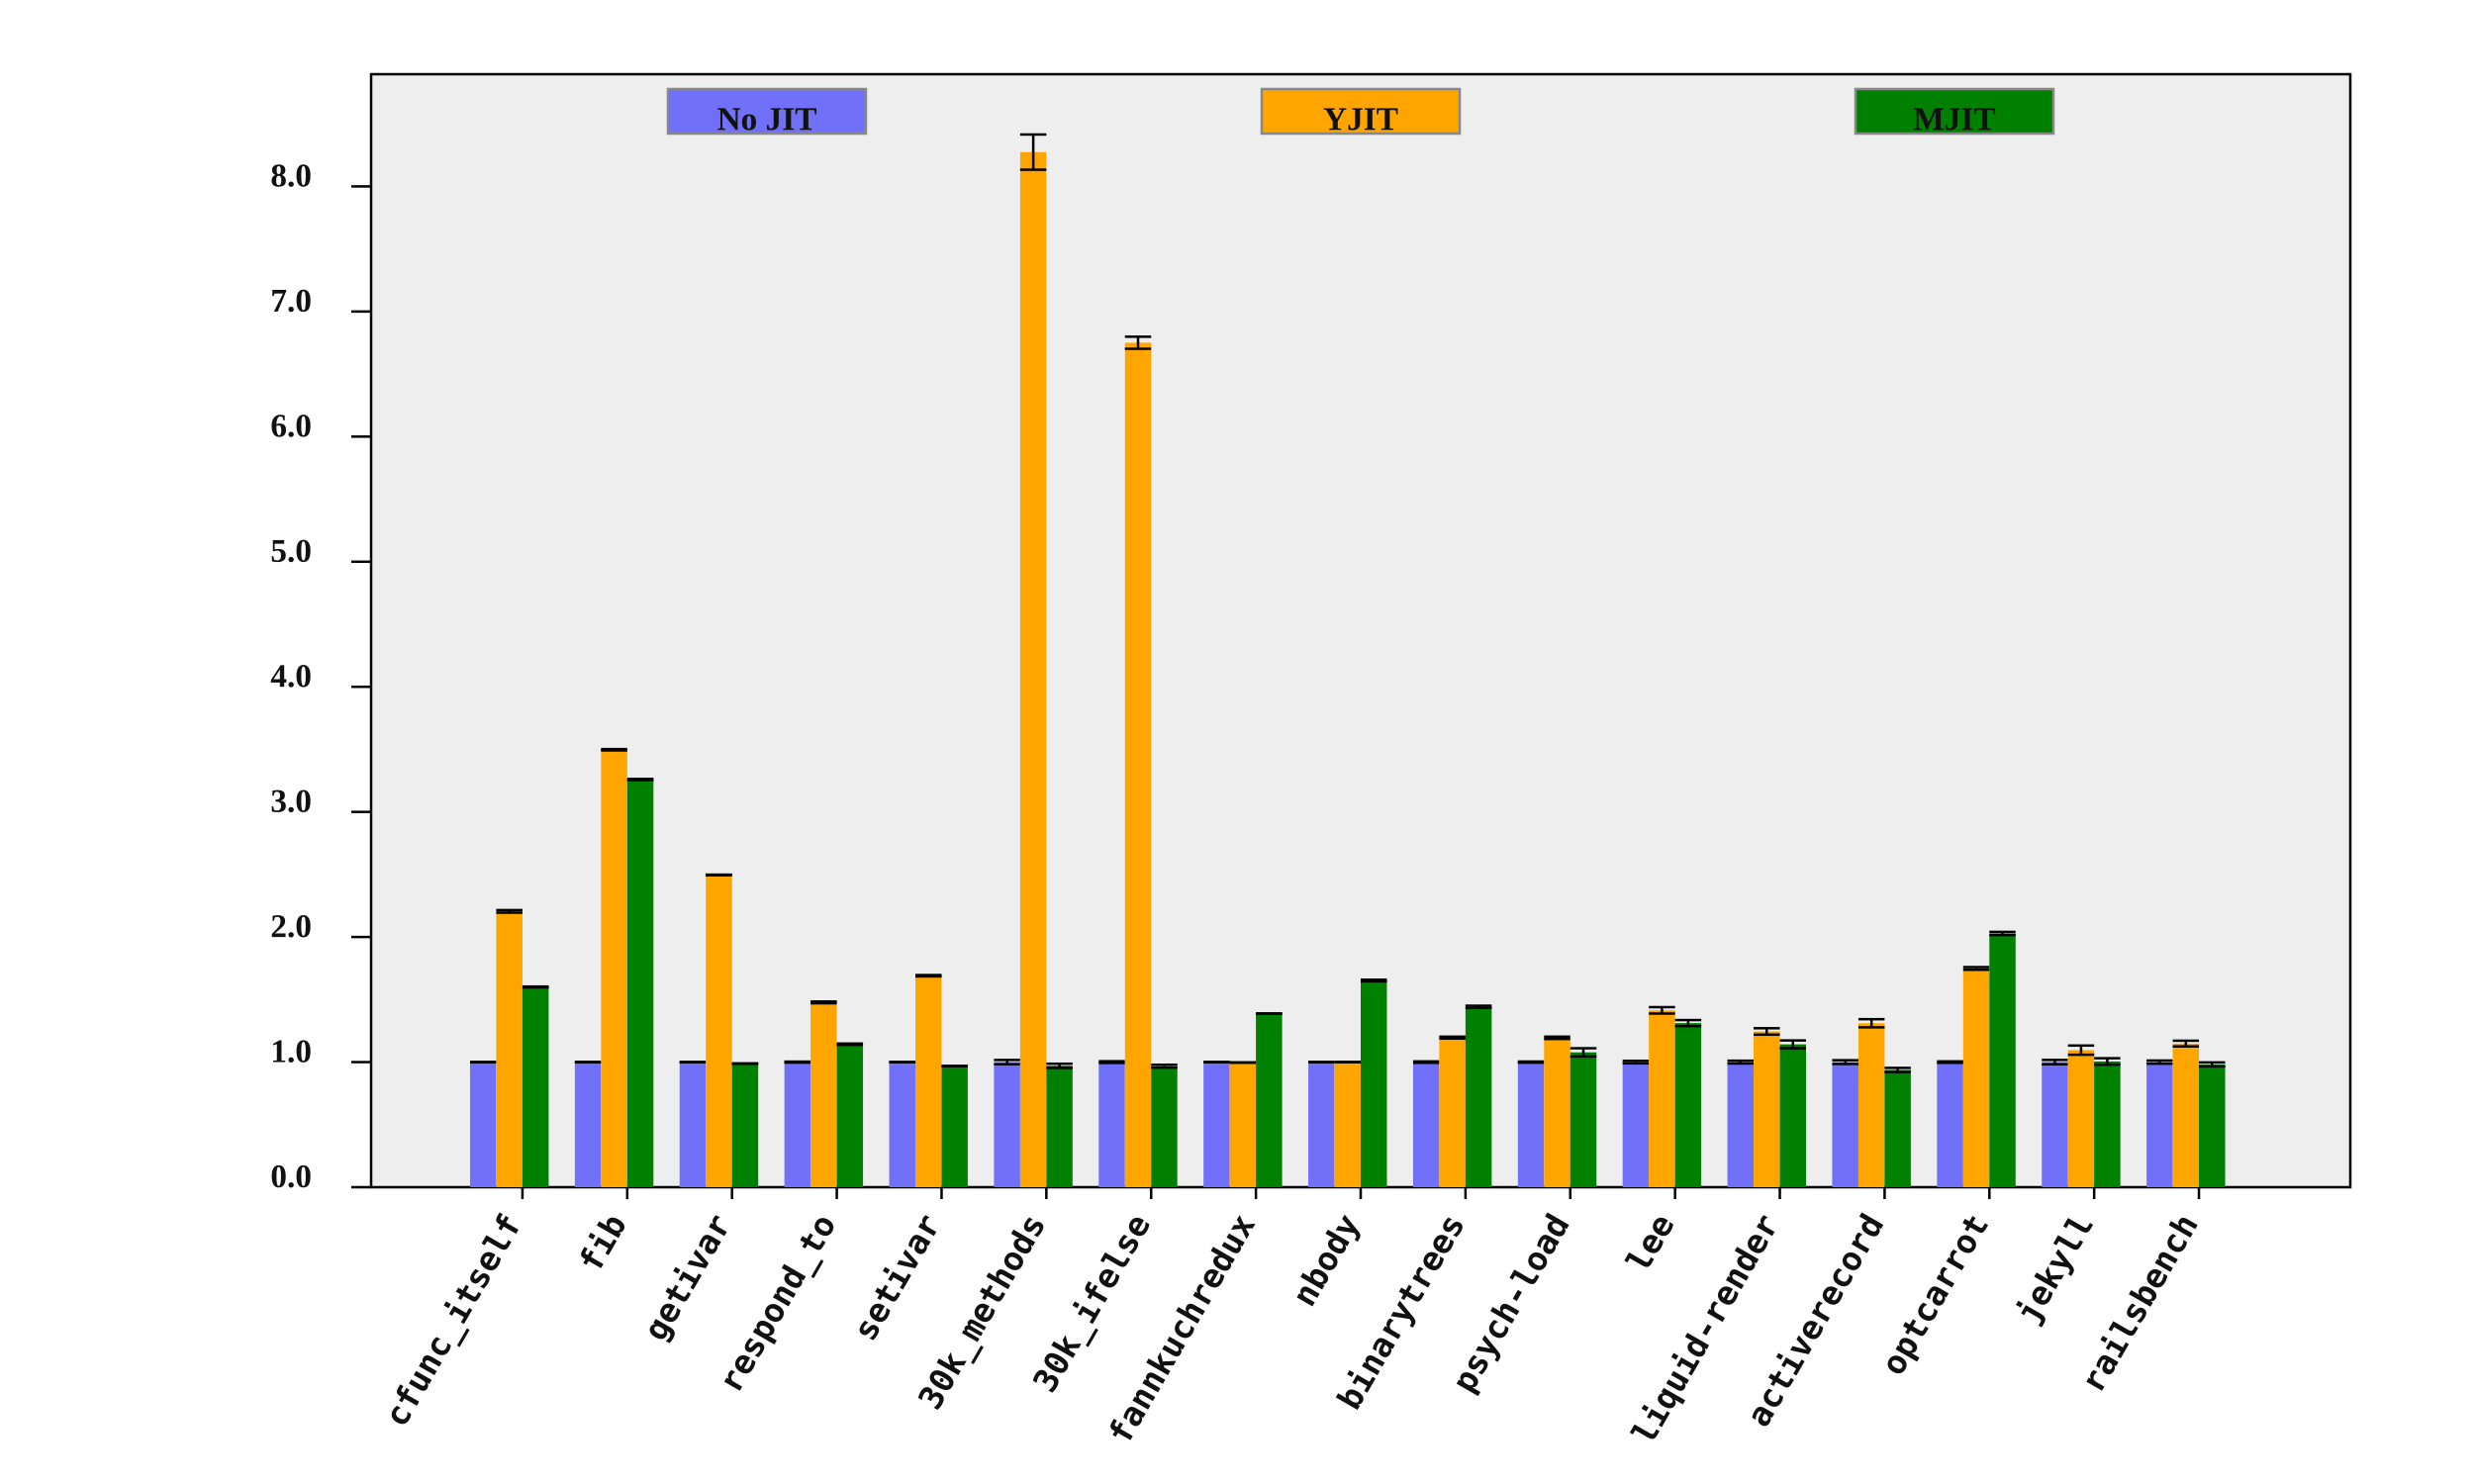
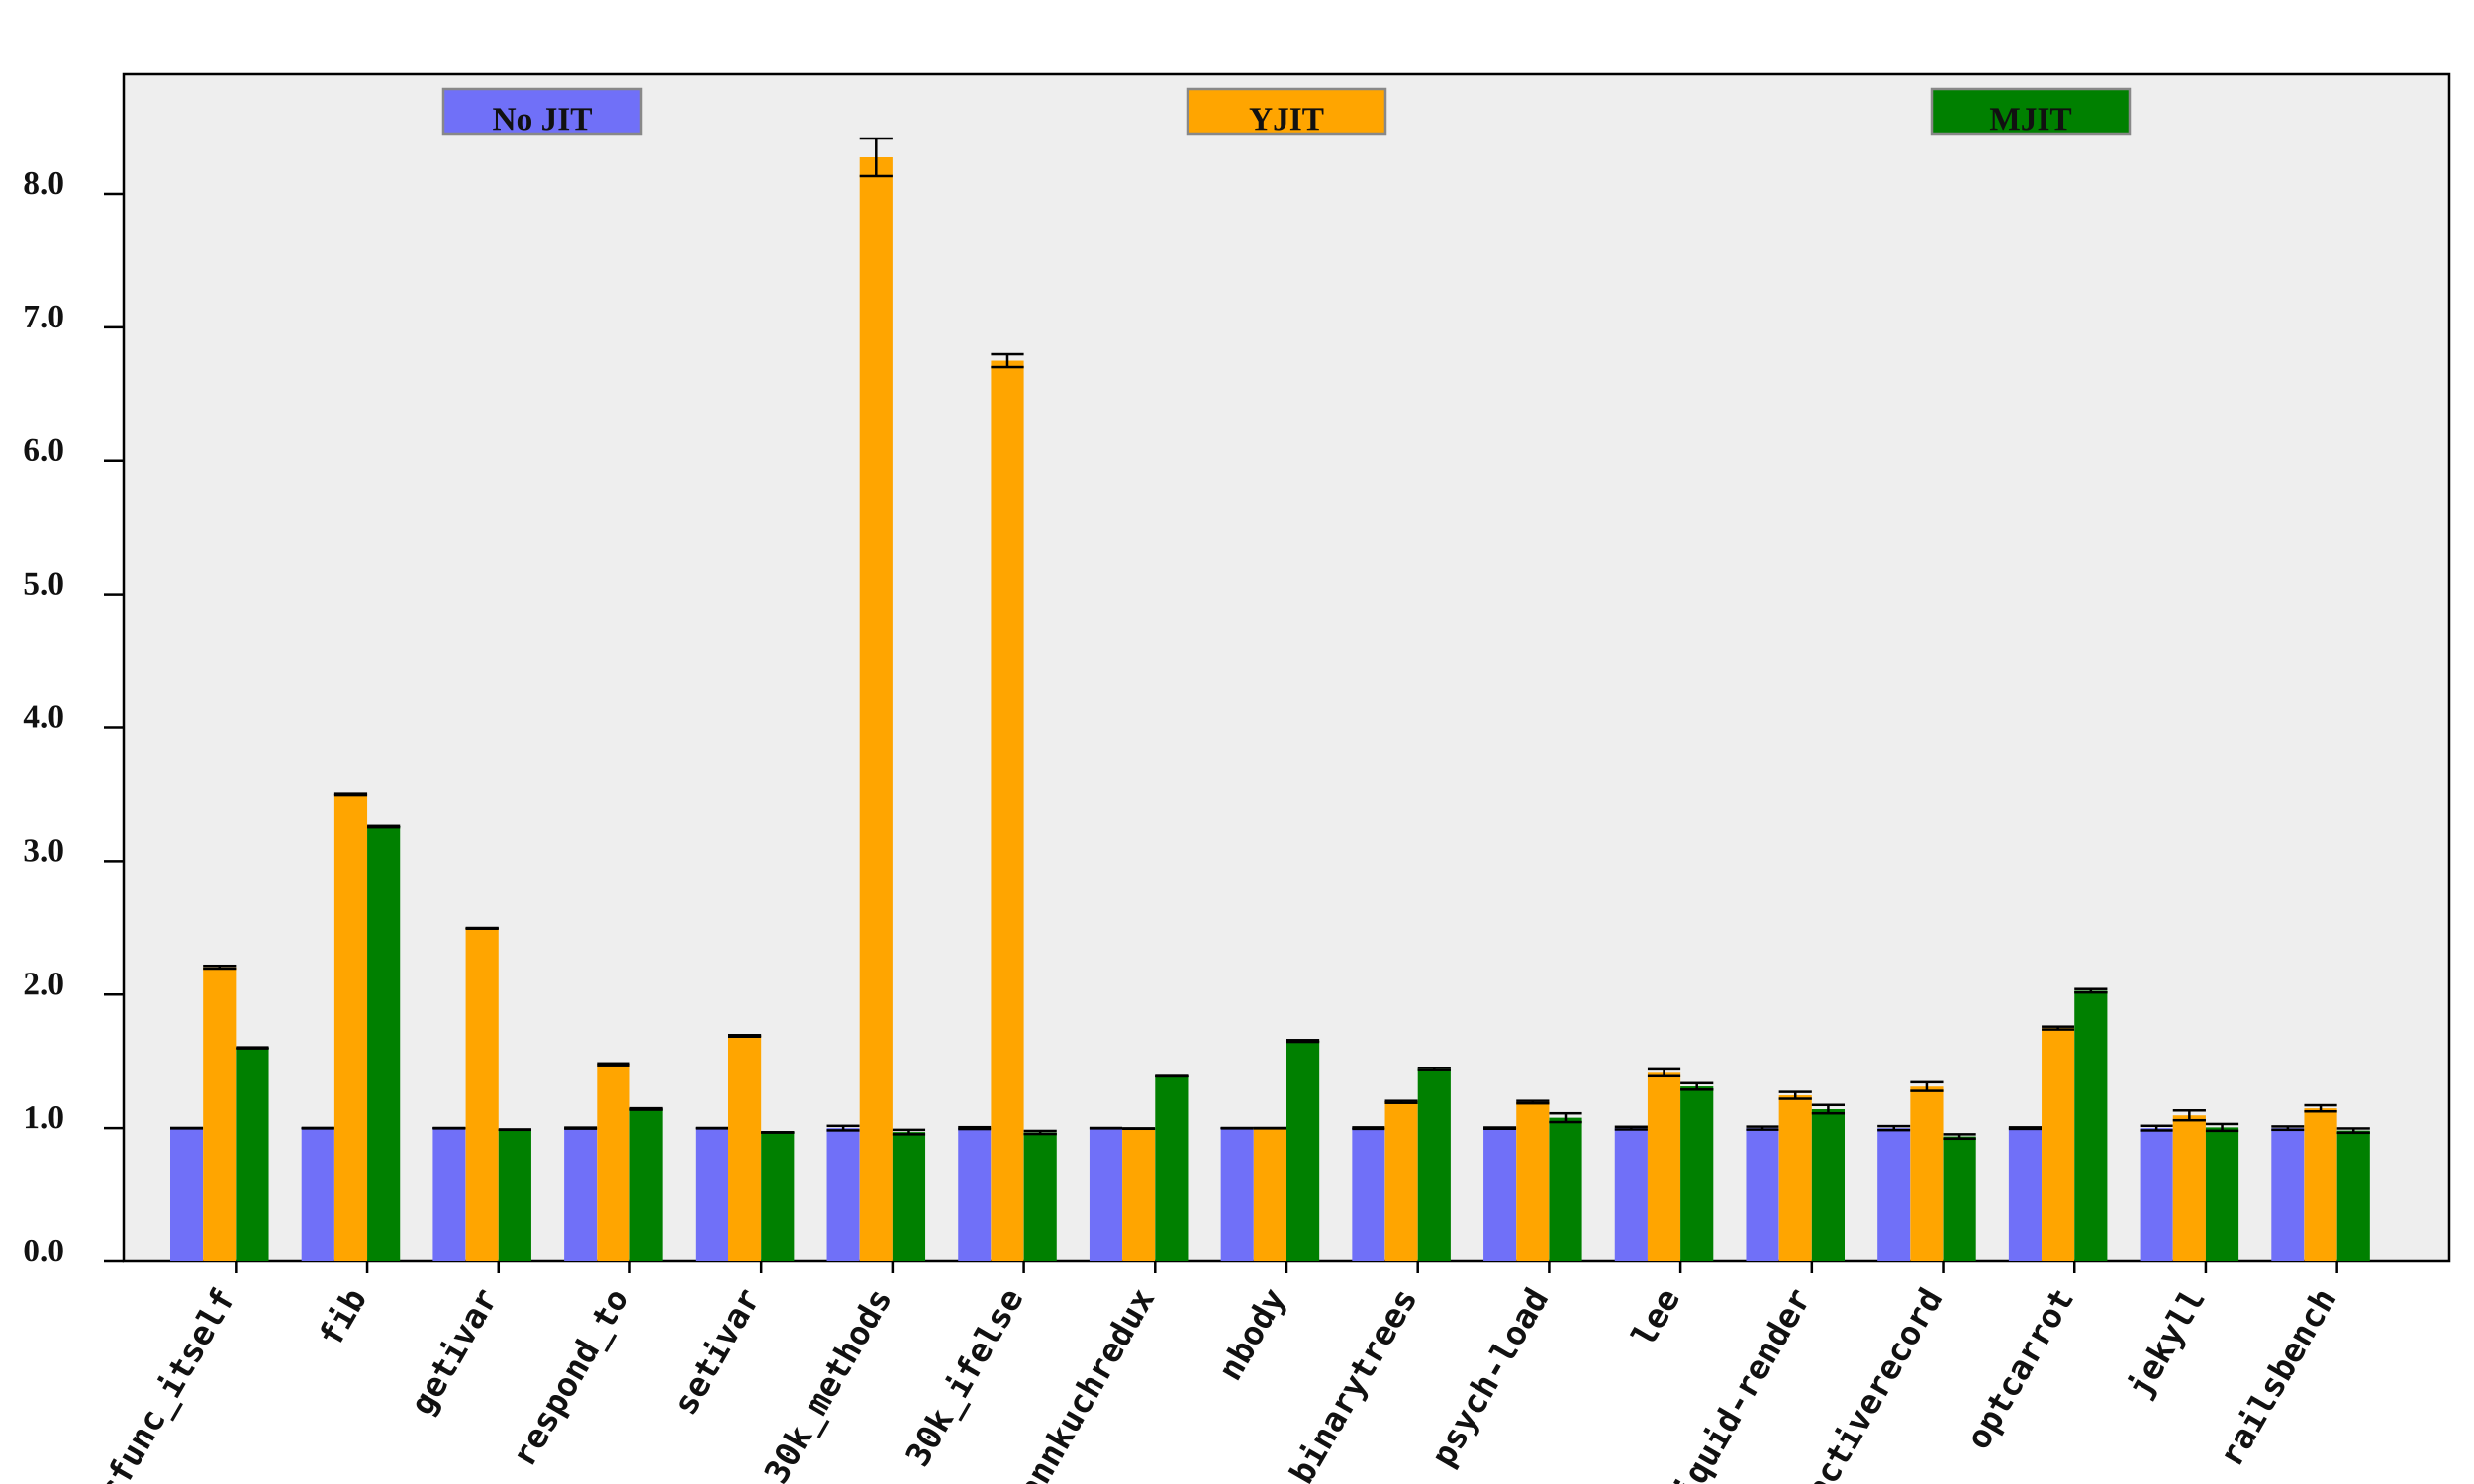
<svg xmlns="http://www.w3.org/2000/svg" viewBox="0 0 1000 600" width="100%" height="100%">
-   <rect x="150.0" y="30.0" width="800" height="450.0" stroke="#000" fill="#EEE" />
-   <line x1="142.0" y1="480.0" x2="150.0" y2="480.0" stroke="#000" />
-   <text x="126.0" y="480.0" text-anchor="end" font-weight="bold" font-size="small" fill="#111">
+   <rect x="50.0" y="30.0" width="940.0" height="480" stroke="#000" fill="#EEE" />
+   <line x1="42.0" y1="510" x2="50.0" y2="510" stroke="#000" />
+   <text x="26" y="510" text-anchor="end" font-weight="bold" font-size="small" fill="#111">
0.0
</text>
-   <line x1="142.0" y1="429.421" x2="150.0" y2="429.421" stroke="#000" />
-   <text x="126.0" y="429.421" text-anchor="end" font-weight="bold" font-size="small" fill="#111">
+   <line x1="42.0" y1="456.049" x2="50.0" y2="456.049" stroke="#000" />
+   <text x="26" y="456.049" text-anchor="end" font-weight="bold" font-size="small" fill="#111">
1.0
</text>
-   <line x1="142.0" y1="378.842" x2="150.0" y2="378.842" stroke="#000" />
-   <text x="126.0" y="378.842" text-anchor="end" font-weight="bold" font-size="small" fill="#111">
+   <line x1="42.0" y1="402.098" x2="50.0" y2="402.098" stroke="#000" />
+   <text x="26" y="402.098" text-anchor="end" font-weight="bold" font-size="small" fill="#111">
2.0
</text>
-   <line x1="142.0" y1="328.263" x2="150.0" y2="328.263" stroke="#000" />
-   <text x="126.0" y="328.263" text-anchor="end" font-weight="bold" font-size="small" fill="#111">
+   <line x1="42.0" y1="348.148" x2="50.0" y2="348.148" stroke="#000" />
+   <text x="26" y="348.148" text-anchor="end" font-weight="bold" font-size="small" fill="#111">
3.0
</text>
-   <line x1="142.0" y1="277.685" x2="150.0" y2="277.685" stroke="#000" />
-   <text x="126.0" y="277.685" text-anchor="end" font-weight="bold" font-size="small" fill="#111">
+   <line x1="42.0" y1="294.197" x2="50.0" y2="294.197" stroke="#000" />
+   <text x="26" y="294.197" text-anchor="end" font-weight="bold" font-size="small" fill="#111">
4.0
</text>
-   <line x1="142.0" y1="227.106" x2="150.0" y2="227.106" stroke="#000" />
-   <text x="126.0" y="227.106" text-anchor="end" font-weight="bold" font-size="small" fill="#111">
+   <line x1="42.0" y1="240.246" x2="50.0" y2="240.246" stroke="#000" />
+   <text x="26" y="240.246" text-anchor="end" font-weight="bold" font-size="small" fill="#111">
5.0
</text>
-   <line x1="142.0" y1="176.527" x2="150.0" y2="176.527" stroke="#000" />
-   <text x="126.0" y="176.527" text-anchor="end" font-weight="bold" font-size="small" fill="#111">
+   <line x1="42.0" y1="186.295" x2="50.0" y2="186.295" stroke="#000" />
+   <text x="26" y="186.295" text-anchor="end" font-weight="bold" font-size="small" fill="#111">
6.0
</text>
-   <line x1="142.0" y1="125.948" x2="150.0" y2="125.948" stroke="#000" />
-   <text x="126.0" y="125.948" text-anchor="end" font-weight="bold" font-size="small" fill="#111">
+   <line x1="42.0" y1="132.345" x2="50.0" y2="132.345" stroke="#000" />
+   <text x="26" y="132.345" text-anchor="end" font-weight="bold" font-size="small" fill="#111">
7.0
</text>
-   <line x1="142.0" y1="75.369" x2="150.0" y2="75.369" stroke="#000" />
-   <text x="126.0" y="75.369" text-anchor="end" font-weight="bold" font-size="small" fill="#111">
+   <line x1="42.0" y1="78.394" x2="50.0" y2="78.394" stroke="#000" />
+   <text x="26" y="78.394" text-anchor="end" font-weight="bold" font-size="small" fill="#111">
8.0
</text>
-   <rect x="270.0" y="36" width="80.0" height="18.0" fill="#7070f8" stroke="#888" />
-   <text x="310.0" y="52.5" font-size="small" text-anchor="middle" font-weight="bold" fill="#111">
+   <rect x="179.2" y="36" width="80.0" height="18.0" fill="#7070f8" stroke="#888" />
+   <text x="219.2" y="52.5" font-size="small" text-anchor="middle" font-weight="bold" fill="#111">
No JIT
</text>
-   <rect x="510.0" y="36" width="80.0" height="18.0" fill="orange" stroke="#888" />
-   <text x="550.0" y="52.5" font-size="small" text-anchor="middle" font-weight="bold" fill="#111">
+   <rect x="480" y="36" width="80.0" height="18.0" fill="orange" stroke="#888" />
+   <text x="520" y="52.5" font-size="small" text-anchor="middle" font-weight="bold" fill="#111">
YJIT
</text>
-   <rect x="750.0" y="36" width="80.0" height="18.0" fill="green" stroke="#888" />
-   <text x="790.0" y="52.5" font-size="small" text-anchor="middle" font-weight="bold" fill="#111">
+   <rect x="780.8" y="36" width="80.0" height="18.0" fill="green" stroke="#888" />
+   <text x="820.8" y="52.5" font-size="small" text-anchor="middle" font-weight="bold" fill="#111">
MJIT
</text>
-   <rect x="190.0" y="429.421" width="10.588" height="50.579" fill="#7070f8" />
-   <line x1="190.0" y1="429.361" x2="200.588" y2="429.361" stroke="#000" />
-   <line x1="190.0" y1="429.481" x2="200.588" y2="429.481" stroke="#000" />
-   <line x1="195.294" y1="429.361" x2="195.294" y2="429.481" stroke="#000" />
-   <rect x="200.588" y="368.477" width="10.588" height="111.523" fill="orange" />
-   <line x1="200.588" y1="367.96" x2="211.176" y2="367.96" stroke="#000" />
-   <line x1="200.588" y1="368.993" x2="211.176" y2="368.993" stroke="#000" />
-   <line x1="205.882" y1="367.96" x2="205.882" y2="368.993" stroke="#000" />
-   <rect x="211.176" y="399.053" width="10.588" height="80.947" fill="green" />
-   <line x1="211.176" y1="398.864" x2="221.765" y2="398.864" stroke="#000" />
-   <line x1="211.176" y1="399.241" x2="221.765" y2="399.241" stroke="#000" />
-   <line x1="216.471" y1="398.864" x2="216.471" y2="399.241" stroke="#000" />
-   <line x1="211.176" y1="480.0" x2="211.176" y2="484.8" stroke="#000" />
-   <text x="211.176" y="494.4" fill="#111" font-size="small" font-family="monospace" font-weight="bold" text-anchor="end" transform="rotate(-60, 211.1765, 494.4)">
+   <rect x="68.8" y="456.049" width="13.271" height="53.951" fill="#7070f8" />
+   <line x1="68.8" y1="455.985" x2="82.071" y2="455.985" stroke="#000" />
+   <line x1="68.8" y1="456.114" x2="82.071" y2="456.114" stroke="#000" />
+   <line x1="75.435" y1="455.985" x2="75.435" y2="456.114" stroke="#000" />
+   <rect x="82.071" y="391.042" width="13.271" height="118.958" fill="orange" />
+   <line x1="82.071" y1="390.491" x2="95.341" y2="390.491" stroke="#000" />
+   <line x1="82.071" y1="391.593" x2="95.341" y2="391.593" stroke="#000" />
+   <line x1="88.706" y1="390.491" x2="88.706" y2="391.593" stroke="#000" />
+   <rect x="95.341" y="423.656" width="13.271" height="86.344" fill="green" />
+   <line x1="95.341" y1="423.455" x2="108.612" y2="423.455" stroke="#000" />
+   <line x1="95.341" y1="423.857" x2="108.612" y2="423.857" stroke="#000" />
+   <line x1="101.976" y1="423.455" x2="101.976" y2="423.857" stroke="#000" />
+   <line x1="95.341" y1="510.0" x2="95.341" y2="514.8" stroke="#000" />
+   <text x="95.341" y="524.4" fill="#111" font-size="small" font-family="monospace" font-weight="bold" text-anchor="end" transform="rotate(-60, 95.34118, 524.4)">
cfunc_itself
</text>
-   <rect x="232.353" y="429.421" width="10.588" height="50.579" fill="#7070f8" />
-   <line x1="232.353" y1="429.345" x2="242.941" y2="429.345" stroke="#000" />
-   <line x1="232.353" y1="429.497" x2="242.941" y2="429.497" stroke="#000" />
-   <line x1="237.647" y1="429.345" x2="237.647" y2="429.497" stroke="#000" />
-   <rect x="242.941" y="303.136" width="10.588" height="176.864" fill="orange" />
-   <line x1="242.941" y1="302.864" x2="253.529" y2="302.864" stroke="#000" />
-   <line x1="242.941" y1="303.408" x2="253.529" y2="303.408" stroke="#000" />
-   <line x1="248.235" y1="302.864" x2="248.235" y2="303.408" stroke="#000" />
-   <rect x="253.529" y="315.183" width="10.588" height="164.817" fill="green" />
-   <line x1="253.529" y1="314.931" x2="264.118" y2="314.931" stroke="#000" />
-   <line x1="253.529" y1="315.436" x2="264.118" y2="315.436" stroke="#000" />
-   <line x1="258.824" y1="314.931" x2="258.824" y2="315.436" stroke="#000" />
-   <line x1="253.529" y1="480.0" x2="253.529" y2="484.8" stroke="#000" />
-   <text x="253.529" y="494.4" fill="#111" font-size="small" font-family="monospace" font-weight="bold" text-anchor="end" transform="rotate(-60, 253.5294, 494.4)">
+   <rect x="121.882" y="456.049" width="13.271" height="53.951" fill="#7070f8" />
+   <line x1="121.882" y1="455.968" x2="135.153" y2="455.968" stroke="#000" />
+   <line x1="121.882" y1="456.131" x2="135.153" y2="456.131" stroke="#000" />
+   <line x1="128.518" y1="455.968" x2="128.518" y2="456.131" stroke="#000" />
+   <rect x="135.153" y="321.345" width="13.271" height="188.655" fill="orange" />
+   <line x1="135.153" y1="321.055" x2="148.424" y2="321.055" stroke="#000" />
+   <line x1="135.153" y1="321.635" x2="148.424" y2="321.635" stroke="#000" />
+   <line x1="141.788" y1="321.055" x2="141.788" y2="321.635" stroke="#000" />
+   <rect x="148.424" y="334.196" width="13.271" height="175.804" fill="green" />
+   <line x1="148.424" y1="333.926" x2="161.694" y2="333.926" stroke="#000" />
+   <line x1="148.424" y1="334.465" x2="161.694" y2="334.465" stroke="#000" />
+   <line x1="155.059" y1="333.926" x2="155.059" y2="334.465" stroke="#000" />
+   <line x1="148.424" y1="510.0" x2="148.424" y2="514.8" stroke="#000" />
+   <text x="148.424" y="524.4" fill="#111" font-size="small" font-family="monospace" font-weight="bold" text-anchor="end" transform="rotate(-60, 148.4235, 524.4)">
fib
</text>
-   <rect x="274.706" y="429.421" width="10.588" height="50.579" fill="#7070f8" />
-   <line x1="274.706" y1="429.384" x2="285.294" y2="429.384" stroke="#000" />
-   <line x1="274.706" y1="429.458" x2="285.294" y2="429.458" stroke="#000" />
-   <line x1="280.0" y1="429.384" x2="280.0" y2="429.458" stroke="#000" />
-   <rect x="285.294" y="353.765" width="10.588" height="126.235" fill="orange" />
-   <line x1="285.294" y1="353.634" x2="295.882" y2="353.634" stroke="#000" />
-   <line x1="285.294" y1="353.896" x2="295.882" y2="353.896" stroke="#000" />
-   <line x1="290.588" y1="353.634" x2="290.588" y2="353.896" stroke="#000" />
-   <rect x="295.882" y="430.007" width="10.588" height="49.993" fill="green" />
-   <line x1="295.882" y1="429.964" x2="306.471" y2="429.964" stroke="#000" />
-   <line x1="295.882" y1="430.05" x2="306.471" y2="430.05" stroke="#000" />
-   <line x1="301.176" y1="429.964" x2="301.176" y2="430.05" stroke="#000" />
-   <line x1="295.882" y1="480.0" x2="295.882" y2="484.8" stroke="#000" />
-   <text x="295.882" y="494.4" fill="#111" font-size="small" font-family="monospace" font-weight="bold" text-anchor="end" transform="rotate(-60, 295.8824, 494.4)">
+   <rect x="174.965" y="456.049" width="13.271" height="53.951" fill="#7070f8" />
+   <line x1="174.965" y1="456.009" x2="188.235" y2="456.009" stroke="#000" />
+   <line x1="174.965" y1="456.089" x2="188.235" y2="456.089" stroke="#000" />
+   <line x1="181.6" y1="456.009" x2="181.6" y2="456.089" stroke="#000" />
+   <rect x="188.235" y="375.349" width="13.271" height="134.651" fill="orange" />
+   <line x1="188.235" y1="375.209" x2="201.506" y2="375.209" stroke="#000" />
+   <line x1="188.235" y1="375.49" x2="201.506" y2="375.49" stroke="#000" />
+   <line x1="194.871" y1="375.209" x2="194.871" y2="375.49" stroke="#000" />
+   <rect x="201.506" y="456.674" width="13.271" height="53.326" fill="green" />
+   <line x1="201.506" y1="456.628" x2="214.776" y2="456.628" stroke="#000" />
+   <line x1="201.506" y1="456.72" x2="214.776" y2="456.72" stroke="#000" />
+   <line x1="208.141" y1="456.628" x2="208.141" y2="456.72" stroke="#000" />
+   <line x1="201.506" y1="510.0" x2="201.506" y2="514.8" stroke="#000" />
+   <text x="201.506" y="524.4" fill="#111" font-size="small" font-family="monospace" font-weight="bold" text-anchor="end" transform="rotate(-60, 201.5059, 524.4)">
getivar
</text>
-   <rect x="317.059" y="429.421" width="10.588" height="50.579" fill="#7070f8" />
-   <line x1="317.059" y1="429.226" x2="327.647" y2="429.226" stroke="#000" />
-   <line x1="317.059" y1="429.617" x2="327.647" y2="429.617" stroke="#000" />
-   <line x1="322.353" y1="429.226" x2="322.353" y2="429.617" stroke="#000" />
-   <rect x="327.647" y="405.279" width="10.588" height="74.721" fill="orange" />
-   <line x1="327.647" y1="404.927" x2="338.235" y2="404.927" stroke="#000" />
-   <line x1="327.647" y1="405.631" x2="338.235" y2="405.631" stroke="#000" />
-   <line x1="332.941" y1="404.927" x2="332.941" y2="405.631" stroke="#000" />
-   <rect x="338.235" y="422.19" width="10.588" height="57.81" fill="green" />
-   <line x1="338.235" y1="421.921" x2="348.824" y2="421.921" stroke="#000" />
-   <line x1="338.235" y1="422.459" x2="348.824" y2="422.459" stroke="#000" />
-   <line x1="343.529" y1="421.921" x2="343.529" y2="422.459" stroke="#000" />
-   <line x1="338.235" y1="480.0" x2="338.235" y2="484.8" stroke="#000" />
-   <text x="338.235" y="494.4" fill="#111" font-size="small" font-family="monospace" font-weight="bold" text-anchor="end" transform="rotate(-60, 338.2353, 494.4)">
+   <rect x="228.047" y="456.049" width="13.271" height="53.951" fill="#7070f8" />
+   <line x1="228.047" y1="455.841" x2="241.318" y2="455.841" stroke="#000" />
+   <line x1="228.047" y1="456.258" x2="241.318" y2="456.258" stroke="#000" />
+   <line x1="234.682" y1="455.841" x2="234.682" y2="456.258" stroke="#000" />
+   <rect x="241.318" y="430.298" width="13.271" height="79.702" fill="orange" />
+   <line x1="241.318" y1="429.922" x2="254.588" y2="429.922" stroke="#000" />
+   <line x1="241.318" y1="430.674" x2="254.588" y2="430.674" stroke="#000" />
+   <line x1="247.953" y1="429.922" x2="247.953" y2="430.674" stroke="#000" />
+   <rect x="254.588" y="448.336" width="13.271" height="61.664" fill="green" />
+   <line x1="254.588" y1="448.049" x2="267.859" y2="448.049" stroke="#000" />
+   <line x1="254.588" y1="448.623" x2="267.859" y2="448.623" stroke="#000" />
+   <line x1="261.224" y1="448.049" x2="261.224" y2="448.623" stroke="#000" />
+   <line x1="254.588" y1="510.0" x2="254.588" y2="514.8" stroke="#000" />
+   <text x="254.588" y="524.4" fill="#111" font-size="small" font-family="monospace" font-weight="bold" text-anchor="end" transform="rotate(-60, 254.5882, 524.4)">
respond_to
</text>
-   <rect x="359.412" y="429.421" width="10.588" height="50.579" fill="#7070f8" />
-   <line x1="359.412" y1="429.385" x2="370" y2="429.385" stroke="#000" />
-   <line x1="359.412" y1="429.458" x2="370" y2="429.458" stroke="#000" />
-   <line x1="364.706" y1="429.385" x2="364.706" y2="429.458" stroke="#000" />
-   <rect x="370" y="394.501" width="10.588" height="85.499" fill="orange" />
-   <line x1="370" y1="394.223" x2="380.588" y2="394.223" stroke="#000" />
-   <line x1="370" y1="394.778" x2="380.588" y2="394.778" stroke="#000" />
-   <line x1="375.294" y1="394.223" x2="375.294" y2="394.778" stroke="#000" />
-   <rect x="380.588" y="431.033" width="10.588" height="48.967" fill="green" />
-   <line x1="380.588" y1="430.984" x2="391.176" y2="430.984" stroke="#000" />
-   <line x1="380.588" y1="431.082" x2="391.176" y2="431.082" stroke="#000" />
-   <line x1="385.882" y1="430.984" x2="385.882" y2="431.082" stroke="#000" />
-   <line x1="380.588" y1="480.0" x2="380.588" y2="484.8" stroke="#000" />
-   <text x="380.588" y="494.4" fill="#111" font-size="small" font-family="monospace" font-weight="bold" text-anchor="end" transform="rotate(-60, 380.5882, 494.4)">
+   <rect x="281.129" y="456.049" width="13.271" height="53.951" fill="#7070f8" />
+   <line x1="281.129" y1="456.01" x2="294.4" y2="456.01" stroke="#000" />
+   <line x1="281.129" y1="456.088" x2="294.4" y2="456.088" stroke="#000" />
+   <line x1="287.765" y1="456.01" x2="287.765" y2="456.088" stroke="#000" />
+   <rect x="294.4" y="418.801" width="13.271" height="91.199" fill="orange" />
+   <line x1="294.4" y1="418.505" x2="307.671" y2="418.505" stroke="#000" />
+   <line x1="294.4" y1="419.097" x2="307.671" y2="419.097" stroke="#000" />
+   <line x1="301.035" y1="418.505" x2="301.035" y2="419.097" stroke="#000" />
+   <rect x="307.671" y="457.769" width="13.271" height="52.231" fill="green" />
+   <line x1="307.671" y1="457.717" x2="320.941" y2="457.717" stroke="#000" />
+   <line x1="307.671" y1="457.821" x2="320.941" y2="457.821" stroke="#000" />
+   <line x1="314.306" y1="457.717" x2="314.306" y2="457.821" stroke="#000" />
+   <line x1="307.671" y1="510.0" x2="307.671" y2="514.8" stroke="#000" />
+   <text x="307.671" y="524.4" fill="#111" font-size="small" font-family="monospace" font-weight="bold" text-anchor="end" transform="rotate(-60, 307.6706, 524.4)">
setivar
</text>
-   <rect x="401.765" y="429.421" width="10.588" height="50.579" fill="#7070f8" />
-   <line x1="401.765" y1="428.561" x2="412.353" y2="428.561" stroke="#000" />
-   <line x1="401.765" y1="430.281" x2="412.353" y2="430.281" stroke="#000" />
-   <line x1="407.059" y1="428.561" x2="407.059" y2="430.281" stroke="#000" />
-   <rect x="412.353" y="61.5" width="10.588" height="418.5" fill="orange" />
-   <line x1="412.353" y1="54.382" x2="422.941" y2="54.382" stroke="#000" />
-   <line x1="412.353" y1="68.618" x2="422.941" y2="68.618" stroke="#000" />
-   <line x1="417.647" y1="54.382" x2="417.647" y2="68.618" stroke="#000" />
-   <rect x="422.941" y="430.921" width="10.588" height="49.079" fill="green" />
-   <line x1="422.941" y1="430.083" x2="433.529" y2="430.083" stroke="#000" />
-   <line x1="422.941" y1="431.758" x2="433.529" y2="431.758" stroke="#000" />
-   <line x1="428.235" y1="430.083" x2="428.235" y2="431.758" stroke="#000" />
-   <line x1="422.941" y1="480.0" x2="422.941" y2="484.8" stroke="#000" />
-   <text x="422.941" y="494.4" fill="#111" font-size="small" font-family="monospace" font-weight="bold" text-anchor="end" transform="rotate(-60, 422.9412, 494.4)">
+   <rect x="334.212" y="456.049" width="13.271" height="53.951" fill="#7070f8" />
+   <line x1="334.212" y1="455.132" x2="347.482" y2="455.132" stroke="#000" />
+   <line x1="334.212" y1="456.967" x2="347.482" y2="456.967" stroke="#000" />
+   <line x1="340.847" y1="455.132" x2="340.847" y2="456.967" stroke="#000" />
+   <rect x="347.482" y="63.6" width="13.271" height="446.4" fill="orange" />
+   <line x1="347.482" y1="56.007" x2="360.753" y2="56.007" stroke="#000" />
+   <line x1="347.482" y1="71.193" x2="360.753" y2="71.193" stroke="#000" />
+   <line x1="354.118" y1="56.007" x2="354.118" y2="71.193" stroke="#000" />
+   <rect x="360.753" y="457.649" width="13.271" height="52.351" fill="green" />
+   <line x1="360.753" y1="456.755" x2="374.024" y2="456.755" stroke="#000" />
+   <line x1="360.753" y1="458.542" x2="374.024" y2="458.542" stroke="#000" />
+   <line x1="367.388" y1="456.755" x2="367.388" y2="458.542" stroke="#000" />
+   <line x1="360.753" y1="510.0" x2="360.753" y2="514.8" stroke="#000" />
+   <text x="360.753" y="524.4" fill="#111" font-size="small" font-family="monospace" font-weight="bold" text-anchor="end" transform="rotate(-60, 360.7529, 524.4)">
30k_methods
</text>
-   <rect x="444.118" y="429.421" width="10.588" height="50.579" fill="#7070f8" />
-   <line x1="444.118" y1="429.073" x2="454.706" y2="429.073" stroke="#000" />
-   <line x1="444.118" y1="429.77" x2="454.706" y2="429.77" stroke="#000" />
-   <line x1="449.412" y1="429.073" x2="449.412" y2="429.77" stroke="#000" />
-   <rect x="454.706" y="138.579" width="10.588" height="341.421" fill="orange" />
-   <line x1="454.706" y1="136.14" x2="465.294" y2="136.14" stroke="#000" />
-   <line x1="454.706" y1="141.017" x2="465.294" y2="141.017" stroke="#000" />
-   <line x1="460" y1="136.14" x2="460" y2="141.017" stroke="#000" />
-   <rect x="465.294" y="431.07" width="10.588" height="48.93" fill="green" />
-   <line x1="465.294" y1="430.492" x2="475.882" y2="430.492" stroke="#000" />
-   <line x1="465.294" y1="431.649" x2="475.882" y2="431.649" stroke="#000" />
-   <line x1="470.588" y1="430.492" x2="470.588" y2="431.649" stroke="#000" />
-   <line x1="465.294" y1="480.0" x2="465.294" y2="484.8" stroke="#000" />
-   <text x="465.294" y="494.4" fill="#111" font-size="small" font-family="monospace" font-weight="bold" text-anchor="end" transform="rotate(-60, 465.2941, 494.4)">
+   <rect x="387.294" y="456.049" width="13.271" height="53.951" fill="#7070f8" />
+   <line x1="387.294" y1="455.677" x2="400.565" y2="455.677" stroke="#000" />
+   <line x1="387.294" y1="456.421" x2="400.565" y2="456.421" stroke="#000" />
+   <line x1="393.929" y1="455.677" x2="393.929" y2="456.421" stroke="#000" />
+   <rect x="400.565" y="145.817" width="13.271" height="364.183" fill="orange" />
+   <line x1="400.565" y1="143.216" x2="413.835" y2="143.216" stroke="#000" />
+   <line x1="400.565" y1="148.418" x2="413.835" y2="148.418" stroke="#000" />
+   <line x1="407.2" y1="143.216" x2="407.2" y2="148.418" stroke="#000" />
+   <rect x="413.835" y="457.808" width="13.271" height="52.192" fill="green" />
+   <line x1="413.835" y1="457.191" x2="427.106" y2="457.191" stroke="#000" />
+   <line x1="413.835" y1="458.425" x2="427.106" y2="458.425" stroke="#000" />
+   <line x1="420.471" y1="457.191" x2="420.471" y2="458.425" stroke="#000" />
+   <line x1="413.835" y1="510.0" x2="413.835" y2="514.8" stroke="#000" />
+   <text x="413.835" y="524.4" fill="#111" font-size="small" font-family="monospace" font-weight="bold" text-anchor="end" transform="rotate(-60, 413.8353, 524.4)">
30k_ifelse
</text>
-   <rect x="486.471" y="429.421" width="10.588" height="50.579" fill="#7070f8" />
-   <line x1="486.471" y1="429.389" x2="497.059" y2="429.389" stroke="#000" />
-   <line x1="486.471" y1="429.453" x2="497.059" y2="429.453" stroke="#000" />
-   <line x1="491.765" y1="429.389" x2="491.765" y2="429.453" stroke="#000" />
-   <rect x="497.059" y="429.601" width="10.588" height="50.399" fill="orange" />
-   <line x1="497.059" y1="429.542" x2="507.647" y2="429.542" stroke="#000" />
-   <line x1="497.059" y1="429.66" x2="507.647" y2="429.66" stroke="#000" />
-   <line x1="502.353" y1="429.542" x2="502.353" y2="429.66" stroke="#000" />
-   <rect x="507.647" y="409.806" width="10.588" height="70.194" fill="green" />
-   <line x1="507.647" y1="409.752" x2="518.235" y2="409.752" stroke="#000" />
-   <line x1="507.647" y1="409.859" x2="518.235" y2="409.859" stroke="#000" />
-   <line x1="512.941" y1="409.752" x2="512.941" y2="409.859" stroke="#000" />
-   <line x1="507.647" y1="480.0" x2="507.647" y2="484.8" stroke="#000" />
-   <text x="507.647" y="494.4" fill="#111" font-size="small" font-family="monospace" font-weight="bold" text-anchor="end" transform="rotate(-60, 507.6471, 494.4)">
+   <rect x="440.376" y="456.049" width="13.271" height="53.951" fill="#7070f8" />
+   <line x1="440.376" y1="456.015" x2="453.647" y2="456.015" stroke="#000" />
+   <line x1="440.376" y1="456.083" x2="453.647" y2="456.083" stroke="#000" />
+   <line x1="447.012" y1="456.015" x2="447.012" y2="456.083" stroke="#000" />
+   <rect x="453.647" y="456.241" width="13.271" height="53.759" fill="orange" />
+   <line x1="453.647" y1="456.179" x2="466.918" y2="456.179" stroke="#000" />
+   <line x1="453.647" y1="456.304" x2="466.918" y2="456.304" stroke="#000" />
+   <line x1="460.282" y1="456.179" x2="460.282" y2="456.304" stroke="#000" />
+   <rect x="466.918" y="435.126" width="13.271" height="74.874" fill="green" />
+   <line x1="466.918" y1="435.069" x2="480.188" y2="435.069" stroke="#000" />
+   <line x1="466.918" y1="435.183" x2="480.188" y2="435.183" stroke="#000" />
+   <line x1="473.553" y1="435.069" x2="473.553" y2="435.183" stroke="#000" />
+   <line x1="466.918" y1="510.0" x2="466.918" y2="514.8" stroke="#000" />
+   <text x="466.918" y="524.4" fill="#111" font-size="small" font-family="monospace" font-weight="bold" text-anchor="end" transform="rotate(-60, 466.9176, 524.4)">
fannkuchredux
</text>
-   <rect x="528.824" y="429.421" width="10.588" height="50.579" fill="#7070f8" />
-   <line x1="528.824" y1="429.413" x2="539.412" y2="429.413" stroke="#000" />
-   <line x1="528.824" y1="429.43" x2="539.412" y2="429.43" stroke="#000" />
-   <line x1="534.118" y1="429.413" x2="534.118" y2="429.43" stroke="#000" />
-   <rect x="539.412" y="429.419" width="10.588" height="50.581" fill="orange" />
-   <line x1="539.412" y1="429.401" x2="550.0" y2="429.401" stroke="#000" />
-   <line x1="539.412" y1="429.436" x2="550.0" y2="429.436" stroke="#000" />
-   <line x1="544.706" y1="429.401" x2="544.706" y2="429.436" stroke="#000" />
-   <rect x="550" y="396.433" width="10.588" height="83.567" fill="green" />
-   <line x1="550" y1="396.104" x2="560.588" y2="396.104" stroke="#000" />
-   <line x1="550" y1="396.762" x2="560.588" y2="396.762" stroke="#000" />
-   <line x1="555.294" y1="396.104" x2="555.294" y2="396.762" stroke="#000" />
-   <line x1="550" y1="480.0" x2="550" y2="484.8" stroke="#000" />
-   <text x="550" y="494.4" fill="#111" font-size="small" font-family="monospace" font-weight="bold" text-anchor="end" transform="rotate(-60, 550, 494.4)">
+   <rect x="493.459" y="456.049" width="13.271" height="53.951" fill="#7070f8" />
+   <line x1="493.459" y1="456.04" x2="506.729" y2="456.04" stroke="#000" />
+   <line x1="493.459" y1="456.058" x2="506.729" y2="456.058" stroke="#000" />
+   <line x1="500.094" y1="456.04" x2="500.094" y2="456.058" stroke="#000" />
+   <rect x="506.729" y="456.046" width="13.271" height="53.954" fill="orange" />
+   <line x1="506.729" y1="456.028" x2="520.0" y2="456.028" stroke="#000" />
+   <line x1="506.729" y1="456.065" x2="520.0" y2="456.065" stroke="#000" />
+   <line x1="513.365" y1="456.028" x2="513.365" y2="456.065" stroke="#000" />
+   <rect x="520" y="420.862" width="13.271" height="89.138" fill="green" />
+   <line x1="520" y1="420.511" x2="533.271" y2="420.511" stroke="#000" />
+   <line x1="520" y1="421.213" x2="533.271" y2="421.213" stroke="#000" />
+   <line x1="526.635" y1="420.511" x2="526.635" y2="421.213" stroke="#000" />
+   <line x1="520" y1="510.0" x2="520" y2="514.8" stroke="#000" />
+   <text x="520" y="524.4" fill="#111" font-size="small" font-family="monospace" font-weight="bold" text-anchor="end" transform="rotate(-60, 520, 524.4)">
nbody
</text>
-   <rect x="571.176" y="429.421" width="10.588" height="50.579" fill="#7070f8" />
-   <line x1="571.176" y1="429.138" x2="581.765" y2="429.138" stroke="#000" />
-   <line x1="571.176" y1="429.704" x2="581.765" y2="429.704" stroke="#000" />
-   <line x1="576.471" y1="429.138" x2="576.471" y2="429.704" stroke="#000" />
-   <rect x="581.765" y="419.516" width="10.588" height="60.484" fill="orange" />
-   <line x1="581.765" y1="419.138" x2="592.353" y2="419.138" stroke="#000" />
-   <line x1="581.765" y1="419.894" x2="592.353" y2="419.894" stroke="#000" />
-   <line x1="587.059" y1="419.138" x2="587.059" y2="419.894" stroke="#000" />
-   <rect x="592.353" y="407.062" width="10.588" height="72.938" fill="green" />
-   <line x1="592.353" y1="406.62" x2="602.941" y2="406.62" stroke="#000" />
-   <line x1="592.353" y1="407.504" x2="602.941" y2="407.504" stroke="#000" />
-   <line x1="597.647" y1="406.62" x2="597.647" y2="407.504" stroke="#000" />
-   <line x1="592.353" y1="480.0" x2="592.353" y2="484.8" stroke="#000" />
-   <text x="592.353" y="494.4" fill="#111" font-size="small" font-family="monospace" font-weight="bold" text-anchor="end" transform="rotate(-60, 592.3529, 494.4)">
+   <rect x="546.541" y="456.049" width="13.271" height="53.951" fill="#7070f8" />
+   <line x1="546.541" y1="455.748" x2="559.812" y2="455.748" stroke="#000" />
+   <line x1="546.541" y1="456.351" x2="559.812" y2="456.351" stroke="#000" />
+   <line x1="553.176" y1="455.748" x2="553.176" y2="456.351" stroke="#000" />
+   <rect x="559.812" y="445.484" width="13.271" height="64.516" fill="orange" />
+   <line x1="559.812" y1="445.08" x2="573.082" y2="445.08" stroke="#000" />
+   <line x1="559.812" y1="445.887" x2="573.082" y2="445.887" stroke="#000" />
+   <line x1="566.447" y1="445.08" x2="566.447" y2="445.887" stroke="#000" />
+   <rect x="573.082" y="432.199" width="13.271" height="77.801" fill="green" />
+   <line x1="573.082" y1="431.728" x2="586.353" y2="431.728" stroke="#000" />
+   <line x1="573.082" y1="432.671" x2="586.353" y2="432.671" stroke="#000" />
+   <line x1="579.718" y1="431.728" x2="579.718" y2="432.671" stroke="#000" />
+   <line x1="573.082" y1="510.0" x2="573.082" y2="514.8" stroke="#000" />
+   <text x="573.082" y="524.4" fill="#111" font-size="small" font-family="monospace" font-weight="bold" text-anchor="end" transform="rotate(-60, 573.0824, 524.4)">
binarytrees
</text>
-   <rect x="613.529" y="429.421" width="10.588" height="50.579" fill="#7070f8" />
-   <line x1="613.529" y1="429.189" x2="624.118" y2="429.189" stroke="#000" />
-   <line x1="613.529" y1="429.653" x2="624.118" y2="429.653" stroke="#000" />
-   <line x1="618.824" y1="429.189" x2="618.824" y2="429.653" stroke="#000" />
-   <rect x="624.118" y="419.6" width="10.588" height="60.4" fill="orange" />
-   <line x1="624.118" y1="419.132" x2="634.706" y2="419.132" stroke="#000" />
-   <line x1="624.118" y1="420.068" x2="634.706" y2="420.068" stroke="#000" />
-   <line x1="629.412" y1="419.132" x2="629.412" y2="420.068" stroke="#000" />
-   <rect x="634.706" y="425.482" width="10.588" height="54.518" fill="green" />
-   <line x1="634.706" y1="423.821" x2="645.294" y2="423.821" stroke="#000" />
-   <line x1="634.706" y1="427.142" x2="645.294" y2="427.142" stroke="#000" />
-   <line x1="640" y1="423.821" x2="640" y2="427.142" stroke="#000" />
-   <line x1="634.706" y1="480.0" x2="634.706" y2="484.8" stroke="#000" />
-   <text x="634.706" y="494.4" fill="#111" font-size="small" font-family="monospace" font-weight="bold" text-anchor="end" transform="rotate(-60, 634.7059, 494.4)">
+   <rect x="599.624" y="456.049" width="13.271" height="53.951" fill="#7070f8" />
+   <line x1="599.624" y1="455.802" x2="612.894" y2="455.802" stroke="#000" />
+   <line x1="599.624" y1="456.297" x2="612.894" y2="456.297" stroke="#000" />
+   <line x1="606.259" y1="455.802" x2="606.259" y2="456.297" stroke="#000" />
+   <rect x="612.894" y="445.573" width="13.271" height="64.427" fill="orange" />
+   <line x1="612.894" y1="445.074" x2="626.165" y2="445.074" stroke="#000" />
+   <line x1="612.894" y1="446.073" x2="626.165" y2="446.073" stroke="#000" />
+   <line x1="619.529" y1="445.074" x2="619.529" y2="446.073" stroke="#000" />
+   <rect x="626.165" y="451.847" width="13.271" height="58.153" fill="green" />
+   <line x1="626.165" y1="450.076" x2="639.435" y2="450.076" stroke="#000" />
+   <line x1="626.165" y1="453.618" x2="639.435" y2="453.618" stroke="#000" />
+   <line x1="632.8" y1="450.076" x2="632.8" y2="453.618" stroke="#000" />
+   <line x1="626.165" y1="510.0" x2="626.165" y2="514.8" stroke="#000" />
+   <text x="626.165" y="524.4" fill="#111" font-size="small" font-family="monospace" font-weight="bold" text-anchor="end" transform="rotate(-60, 626.1647, 524.4)">
psych-load
</text>
-   <rect x="655.882" y="429.421" width="10.588" height="50.579" fill="#7070f8" />
-   <line x1="655.882" y1="428.92" x2="666.471" y2="428.92" stroke="#000" />
-   <line x1="655.882" y1="429.922" x2="666.471" y2="429.922" stroke="#000" />
-   <line x1="661.176" y1="428.92" x2="661.176" y2="429.922" stroke="#000" />
-   <rect x="666.471" y="408.497" width="10.588" height="71.503" fill="orange" />
-   <line x1="666.471" y1="407.202" x2="677.059" y2="407.202" stroke="#000" />
-   <line x1="666.471" y1="409.792" x2="677.059" y2="409.792" stroke="#000" />
-   <line x1="671.765" y1="407.202" x2="671.765" y2="409.792" stroke="#000" />
-   <rect x="677.059" y="413.645" width="10.588" height="66.355" fill="green" />
-   <line x1="677.059" y1="412.425" x2="687.647" y2="412.425" stroke="#000" />
-   <line x1="677.059" y1="414.866" x2="687.647" y2="414.866" stroke="#000" />
-   <line x1="682.353" y1="412.425" x2="682.353" y2="414.866" stroke="#000" />
-   <line x1="677.059" y1="480.0" x2="677.059" y2="484.8" stroke="#000" />
-   <text x="677.059" y="494.4" fill="#111" font-size="small" font-family="monospace" font-weight="bold" text-anchor="end" transform="rotate(-60, 677.0588, 494.4)">
+   <rect x="652.706" y="456.049" width="13.271" height="53.951" fill="#7070f8" />
+   <line x1="652.706" y1="455.515" x2="665.976" y2="455.515" stroke="#000" />
+   <line x1="652.706" y1="456.584" x2="665.976" y2="456.584" stroke="#000" />
+   <line x1="659.341" y1="455.515" x2="659.341" y2="456.584" stroke="#000" />
+   <rect x="665.976" y="433.73" width="13.271" height="76.27" fill="orange" />
+   <line x1="665.976" y1="432.349" x2="679.247" y2="432.349" stroke="#000" />
+   <line x1="665.976" y1="435.112" x2="679.247" y2="435.112" stroke="#000" />
+   <line x1="672.612" y1="432.349" x2="672.612" y2="435.112" stroke="#000" />
+   <rect x="679.247" y="439.222" width="13.271" height="70.778" fill="green" />
+   <line x1="679.247" y1="437.92" x2="692.518" y2="437.92" stroke="#000" />
+   <line x1="679.247" y1="440.524" x2="692.518" y2="440.524" stroke="#000" />
+   <line x1="685.882" y1="437.92" x2="685.882" y2="440.524" stroke="#000" />
+   <line x1="679.247" y1="510.0" x2="679.247" y2="514.8" stroke="#000" />
+   <text x="679.247" y="524.4" fill="#111" font-size="small" font-family="monospace" font-weight="bold" text-anchor="end" transform="rotate(-60, 679.2471, 524.4)">
lee
</text>
-   <rect x="698.235" y="429.421" width="10.588" height="50.579" fill="#7070f8" />
-   <line x1="698.235" y1="428.856" x2="708.824" y2="428.856" stroke="#000" />
-   <line x1="698.235" y1="429.987" x2="708.824" y2="429.987" stroke="#000" />
-   <line x1="703.529" y1="428.856" x2="703.529" y2="429.987" stroke="#000" />
-   <rect x="708.824" y="417.025" width="10.588" height="62.975" fill="orange" />
-   <line x1="708.824" y1="415.729" x2="719.412" y2="415.729" stroke="#000" />
-   <line x1="708.824" y1="418.321" x2="719.412" y2="418.321" stroke="#000" />
-   <line x1="714.118" y1="415.729" x2="714.118" y2="418.321" stroke="#000" />
-   <rect x="719.412" y="422.245" width="10.588" height="57.755" fill="green" />
-   <line x1="719.412" y1="420.663" x2="730.0" y2="420.663" stroke="#000" />
-   <line x1="719.412" y1="423.828" x2="730.0" y2="423.828" stroke="#000" />
-   <line x1="724.706" y1="420.663" x2="724.706" y2="423.828" stroke="#000" />
-   <line x1="719.412" y1="480.0" x2="719.412" y2="484.8" stroke="#000" />
-   <text x="719.412" y="494.4" fill="#111" font-size="small" font-family="monospace" font-weight="bold" text-anchor="end" transform="rotate(-60, 719.4118, 494.4)">
+   <rect x="705.788" y="456.049" width="13.271" height="53.951" fill="#7070f8" />
+   <line x1="705.788" y1="455.446" x2="719.059" y2="455.446" stroke="#000" />
+   <line x1="705.788" y1="456.652" x2="719.059" y2="456.652" stroke="#000" />
+   <line x1="712.424" y1="455.446" x2="712.424" y2="456.652" stroke="#000" />
+   <rect x="719.059" y="442.827" width="13.271" height="67.173" fill="orange" />
+   <line x1="719.059" y1="441.444" x2="732.329" y2="441.444" stroke="#000" />
+   <line x1="719.059" y1="444.209" x2="732.329" y2="444.209" stroke="#000" />
+   <line x1="725.694" y1="441.444" x2="725.694" y2="444.209" stroke="#000" />
+   <rect x="732.329" y="448.395" width="13.271" height="61.605" fill="green" />
+   <line x1="732.329" y1="446.707" x2="745.6" y2="446.707" stroke="#000" />
+   <line x1="732.329" y1="450.083" x2="745.6" y2="450.083" stroke="#000" />
+   <line x1="738.965" y1="446.707" x2="738.965" y2="450.083" stroke="#000" />
+   <line x1="732.329" y1="510.0" x2="732.329" y2="514.8" stroke="#000" />
+   <text x="732.329" y="524.4" fill="#111" font-size="small" font-family="monospace" font-weight="bold" text-anchor="end" transform="rotate(-60, 732.3294, 524.4)">
liquid-render
</text>
-   <rect x="740.588" y="429.421" width="10.588" height="50.579" fill="#7070f8" />
-   <line x1="740.588" y1="428.661" x2="751.176" y2="428.661" stroke="#000" />
-   <line x1="740.588" y1="430.181" x2="751.176" y2="430.181" stroke="#000" />
-   <line x1="745.882" y1="428.661" x2="745.882" y2="430.181" stroke="#000" />
-   <rect x="751.176" y="413.711" width="10.588" height="66.289" fill="orange" />
-   <line x1="751.176" y1="412.068" x2="761.765" y2="412.068" stroke="#000" />
-   <line x1="751.176" y1="415.354" x2="761.765" y2="415.354" stroke="#000" />
-   <line x1="756.471" y1="412.068" x2="756.471" y2="415.354" stroke="#000" />
-   <rect x="761.765" y="432.594" width="10.588" height="47.406" fill="green" />
-   <line x1="761.765" y1="431.765" x2="772.353" y2="431.765" stroke="#000" />
-   <line x1="761.765" y1="433.423" x2="772.353" y2="433.423" stroke="#000" />
-   <line x1="767.059" y1="431.765" x2="767.059" y2="433.423" stroke="#000" />
-   <line x1="761.765" y1="480.0" x2="761.765" y2="484.8" stroke="#000" />
-   <text x="761.765" y="494.4" fill="#111" font-size="small" font-family="monospace" font-weight="bold" text-anchor="end" transform="rotate(-60, 761.7647, 494.4)">
+   <rect x="758.871" y="456.049" width="13.271" height="53.951" fill="#7070f8" />
+   <line x1="758.871" y1="455.239" x2="772.141" y2="455.239" stroke="#000" />
+   <line x1="758.871" y1="456.86" x2="772.141" y2="456.86" stroke="#000" />
+   <line x1="765.506" y1="455.239" x2="765.506" y2="456.86" stroke="#000" />
+   <rect x="772.141" y="439.292" width="13.271" height="70.708" fill="orange" />
+   <line x1="772.141" y1="437.539" x2="785.412" y2="437.539" stroke="#000" />
+   <line x1="772.141" y1="441.044" x2="785.412" y2="441.044" stroke="#000" />
+   <line x1="778.776" y1="437.539" x2="778.776" y2="441.044" stroke="#000" />
+   <rect x="785.412" y="459.434" width="13.271" height="50.566" fill="green" />
+   <line x1="785.412" y1="458.55" x2="798.682" y2="458.55" stroke="#000" />
+   <line x1="785.412" y1="460.318" x2="798.682" y2="460.318" stroke="#000" />
+   <line x1="792.047" y1="458.55" x2="792.047" y2="460.318" stroke="#000" />
+   <line x1="785.412" y1="510.0" x2="785.412" y2="514.8" stroke="#000" />
+   <text x="785.412" y="524.4" fill="#111" font-size="small" font-family="monospace" font-weight="bold" text-anchor="end" transform="rotate(-60, 785.4118, 524.4)">
activerecord
</text>
-   <rect x="782.941" y="429.421" width="10.588" height="50.579" fill="#7070f8" />
-   <line x1="782.941" y1="429.131" x2="793.529" y2="429.131" stroke="#000" />
-   <line x1="782.941" y1="429.711" x2="793.529" y2="429.711" stroke="#000" />
-   <line x1="788.235" y1="429.131" x2="788.235" y2="429.711" stroke="#000" />
-   <rect x="793.529" y="391.549" width="10.588" height="88.451" fill="orange" />
-   <line x1="793.529" y1="391.007" x2="804.118" y2="391.007" stroke="#000" />
-   <line x1="793.529" y1="392.092" x2="804.118" y2="392.092" stroke="#000" />
-   <line x1="798.824" y1="391.007" x2="798.824" y2="392.092" stroke="#000" />
-   <rect x="804.118" y="377.414" width="10.588" height="102.586" fill="green" />
-   <line x1="804.118" y1="376.77" x2="814.706" y2="376.77" stroke="#000" />
-   <line x1="804.118" y1="378.057" x2="814.706" y2="378.057" stroke="#000" />
-   <line x1="809.412" y1="376.77" x2="809.412" y2="378.057" stroke="#000" />
-   <line x1="804.118" y1="480.0" x2="804.118" y2="484.8" stroke="#000" />
-   <text x="804.118" y="494.4" fill="#111" font-size="small" font-family="monospace" font-weight="bold" text-anchor="end" transform="rotate(-60, 804.1176, 494.4)">
+   <rect x="811.953" y="456.049" width="13.271" height="53.951" fill="#7070f8" />
+   <line x1="811.953" y1="455.74" x2="825.224" y2="455.74" stroke="#000" />
+   <line x1="811.953" y1="456.359" x2="825.224" y2="456.359" stroke="#000" />
+   <line x1="818.588" y1="455.74" x2="818.588" y2="456.359" stroke="#000" />
+   <rect x="825.224" y="415.653" width="13.271" height="94.347" fill="orange" />
+   <line x1="825.224" y1="415.074" x2="838.494" y2="415.074" stroke="#000" />
+   <line x1="825.224" y1="416.231" x2="838.494" y2="416.231" stroke="#000" />
+   <line x1="831.859" y1="415.074" x2="831.859" y2="416.231" stroke="#000" />
+   <rect x="838.494" y="400.575" width="13.271" height="109.425" fill="green" />
+   <line x1="838.494" y1="399.888" x2="851.765" y2="399.888" stroke="#000" />
+   <line x1="838.494" y1="401.261" x2="851.765" y2="401.261" stroke="#000" />
+   <line x1="845.129" y1="399.888" x2="845.129" y2="401.261" stroke="#000" />
+   <line x1="838.494" y1="510.0" x2="838.494" y2="514.8" stroke="#000" />
+   <text x="838.494" y="524.4" fill="#111" font-size="small" font-family="monospace" font-weight="bold" text-anchor="end" transform="rotate(-60, 838.4941, 524.4)">
optcarrot
</text>
-   <rect x="825.294" y="429.421" width="10.588" height="50.579" fill="#7070f8" />
-   <line x1="825.294" y1="428.548" x2="835.882" y2="428.548" stroke="#000" />
-   <line x1="825.294" y1="430.294" x2="835.882" y2="430.294" stroke="#000" />
-   <line x1="830.588" y1="428.548" x2="830.588" y2="430.294" stroke="#000" />
-   <rect x="835.882" y="424.587" width="10.588" height="55.413" fill="orange" />
-   <line x1="835.882" y1="422.727" x2="846.471" y2="422.727" stroke="#000" />
-   <line x1="835.882" y1="426.447" x2="846.471" y2="426.447" stroke="#000" />
-   <line x1="841.176" y1="422.727" x2="841.176" y2="426.447" stroke="#000" />
-   <rect x="846.471" y="429.152" width="10.588" height="50.848" fill="green" />
-   <line x1="846.471" y1="427.858" x2="857.059" y2="427.858" stroke="#000" />
-   <line x1="846.471" y1="430.447" x2="857.059" y2="430.447" stroke="#000" />
-   <line x1="851.765" y1="427.858" x2="851.765" y2="430.447" stroke="#000" />
-   <line x1="846.471" y1="480.0" x2="846.471" y2="484.8" stroke="#000" />
-   <text x="846.471" y="494.4" fill="#111" font-size="small" font-family="monospace" font-weight="bold" text-anchor="end" transform="rotate(-60, 846.4706, 494.4)">
+   <rect x="865.035" y="456.049" width="13.271" height="53.951" fill="#7070f8" />
+   <line x1="865.035" y1="455.118" x2="878.306" y2="455.118" stroke="#000" />
+   <line x1="865.035" y1="456.981" x2="878.306" y2="456.981" stroke="#000" />
+   <line x1="871.671" y1="455.118" x2="871.671" y2="456.981" stroke="#000" />
+   <rect x="878.306" y="450.892" width="13.271" height="59.108" fill="orange" />
+   <line x1="878.306" y1="448.908" x2="891.576" y2="448.908" stroke="#000" />
+   <line x1="878.306" y1="452.876" x2="891.576" y2="452.876" stroke="#000" />
+   <line x1="884.941" y1="448.908" x2="884.941" y2="452.876" stroke="#000" />
+   <rect x="891.576" y="455.762" width="13.271" height="54.238" fill="green" />
+   <line x1="891.576" y1="454.381" x2="904.847" y2="454.381" stroke="#000" />
+   <line x1="891.576" y1="457.143" x2="904.847" y2="457.143" stroke="#000" />
+   <line x1="898.212" y1="454.381" x2="898.212" y2="457.143" stroke="#000" />
+   <line x1="891.576" y1="510.0" x2="891.576" y2="514.8" stroke="#000" />
+   <text x="891.576" y="524.4" fill="#111" font-size="small" font-family="monospace" font-weight="bold" text-anchor="end" transform="rotate(-60, 891.5765, 524.4)">
jekyll
</text>
-   <rect x="867.647" y="429.421" width="10.588" height="50.579" fill="#7070f8" />
-   <line x1="867.647" y1="428.785" x2="878.235" y2="428.785" stroke="#000" />
-   <line x1="867.647" y1="430.058" x2="878.235" y2="430.058" stroke="#000" />
-   <line x1="872.941" y1="428.785" x2="872.941" y2="430.058" stroke="#000" />
-   <rect x="878.235" y="421.928" width="10.588" height="58.072" fill="orange" />
-   <line x1="878.235" y1="420.768" x2="888.824" y2="420.768" stroke="#000" />
-   <line x1="878.235" y1="423.088" x2="888.824" y2="423.088" stroke="#000" />
-   <line x1="883.529" y1="420.768" x2="883.529" y2="423.088" stroke="#000" />
-   <rect x="888.824" y="430.366" width="10.588" height="49.634" fill="green" />
-   <line x1="888.824" y1="429.546" x2="899.412" y2="429.546" stroke="#000" />
-   <line x1="888.824" y1="431.185" x2="899.412" y2="431.185" stroke="#000" />
-   <line x1="894.118" y1="429.546" x2="894.118" y2="431.185" stroke="#000" />
-   <line x1="888.824" y1="480.0" x2="888.824" y2="484.8" stroke="#000" />
-   <text x="888.824" y="494.4" fill="#111" font-size="small" font-family="monospace" font-weight="bold" text-anchor="end" transform="rotate(-60, 888.8235, 494.4)">
+   <rect x="918.118" y="456.049" width="13.271" height="53.951" fill="#7070f8" />
+   <line x1="918.118" y1="455.37" x2="931.388" y2="455.37" stroke="#000" />
+   <line x1="918.118" y1="456.728" x2="931.388" y2="456.728" stroke="#000" />
+   <line x1="924.753" y1="455.37" x2="924.753" y2="456.728" stroke="#000" />
+   <rect x="931.388" y="448.057" width="13.271" height="61.943" fill="orange" />
+   <line x1="931.388" y1="446.819" x2="944.659" y2="446.819" stroke="#000" />
+   <line x1="931.388" y1="449.294" x2="944.659" y2="449.294" stroke="#000" />
+   <line x1="938.024" y1="446.819" x2="938.024" y2="449.294" stroke="#000" />
+   <rect x="944.659" y="457.057" width="13.271" height="52.943" fill="green" />
+   <line x1="944.659" y1="456.182" x2="957.929" y2="456.182" stroke="#000" />
+   <line x1="944.659" y1="457.931" x2="957.929" y2="457.931" stroke="#000" />
+   <line x1="951.294" y1="456.182" x2="951.294" y2="457.931" stroke="#000" />
+   <line x1="944.659" y1="510.0" x2="944.659" y2="514.8" stroke="#000" />
+   <text x="944.659" y="524.4" fill="#111" font-size="small" font-family="monospace" font-weight="bold" text-anchor="end" transform="rotate(-60, 944.6588, 524.4)">
railsbench
</text>
</svg>
